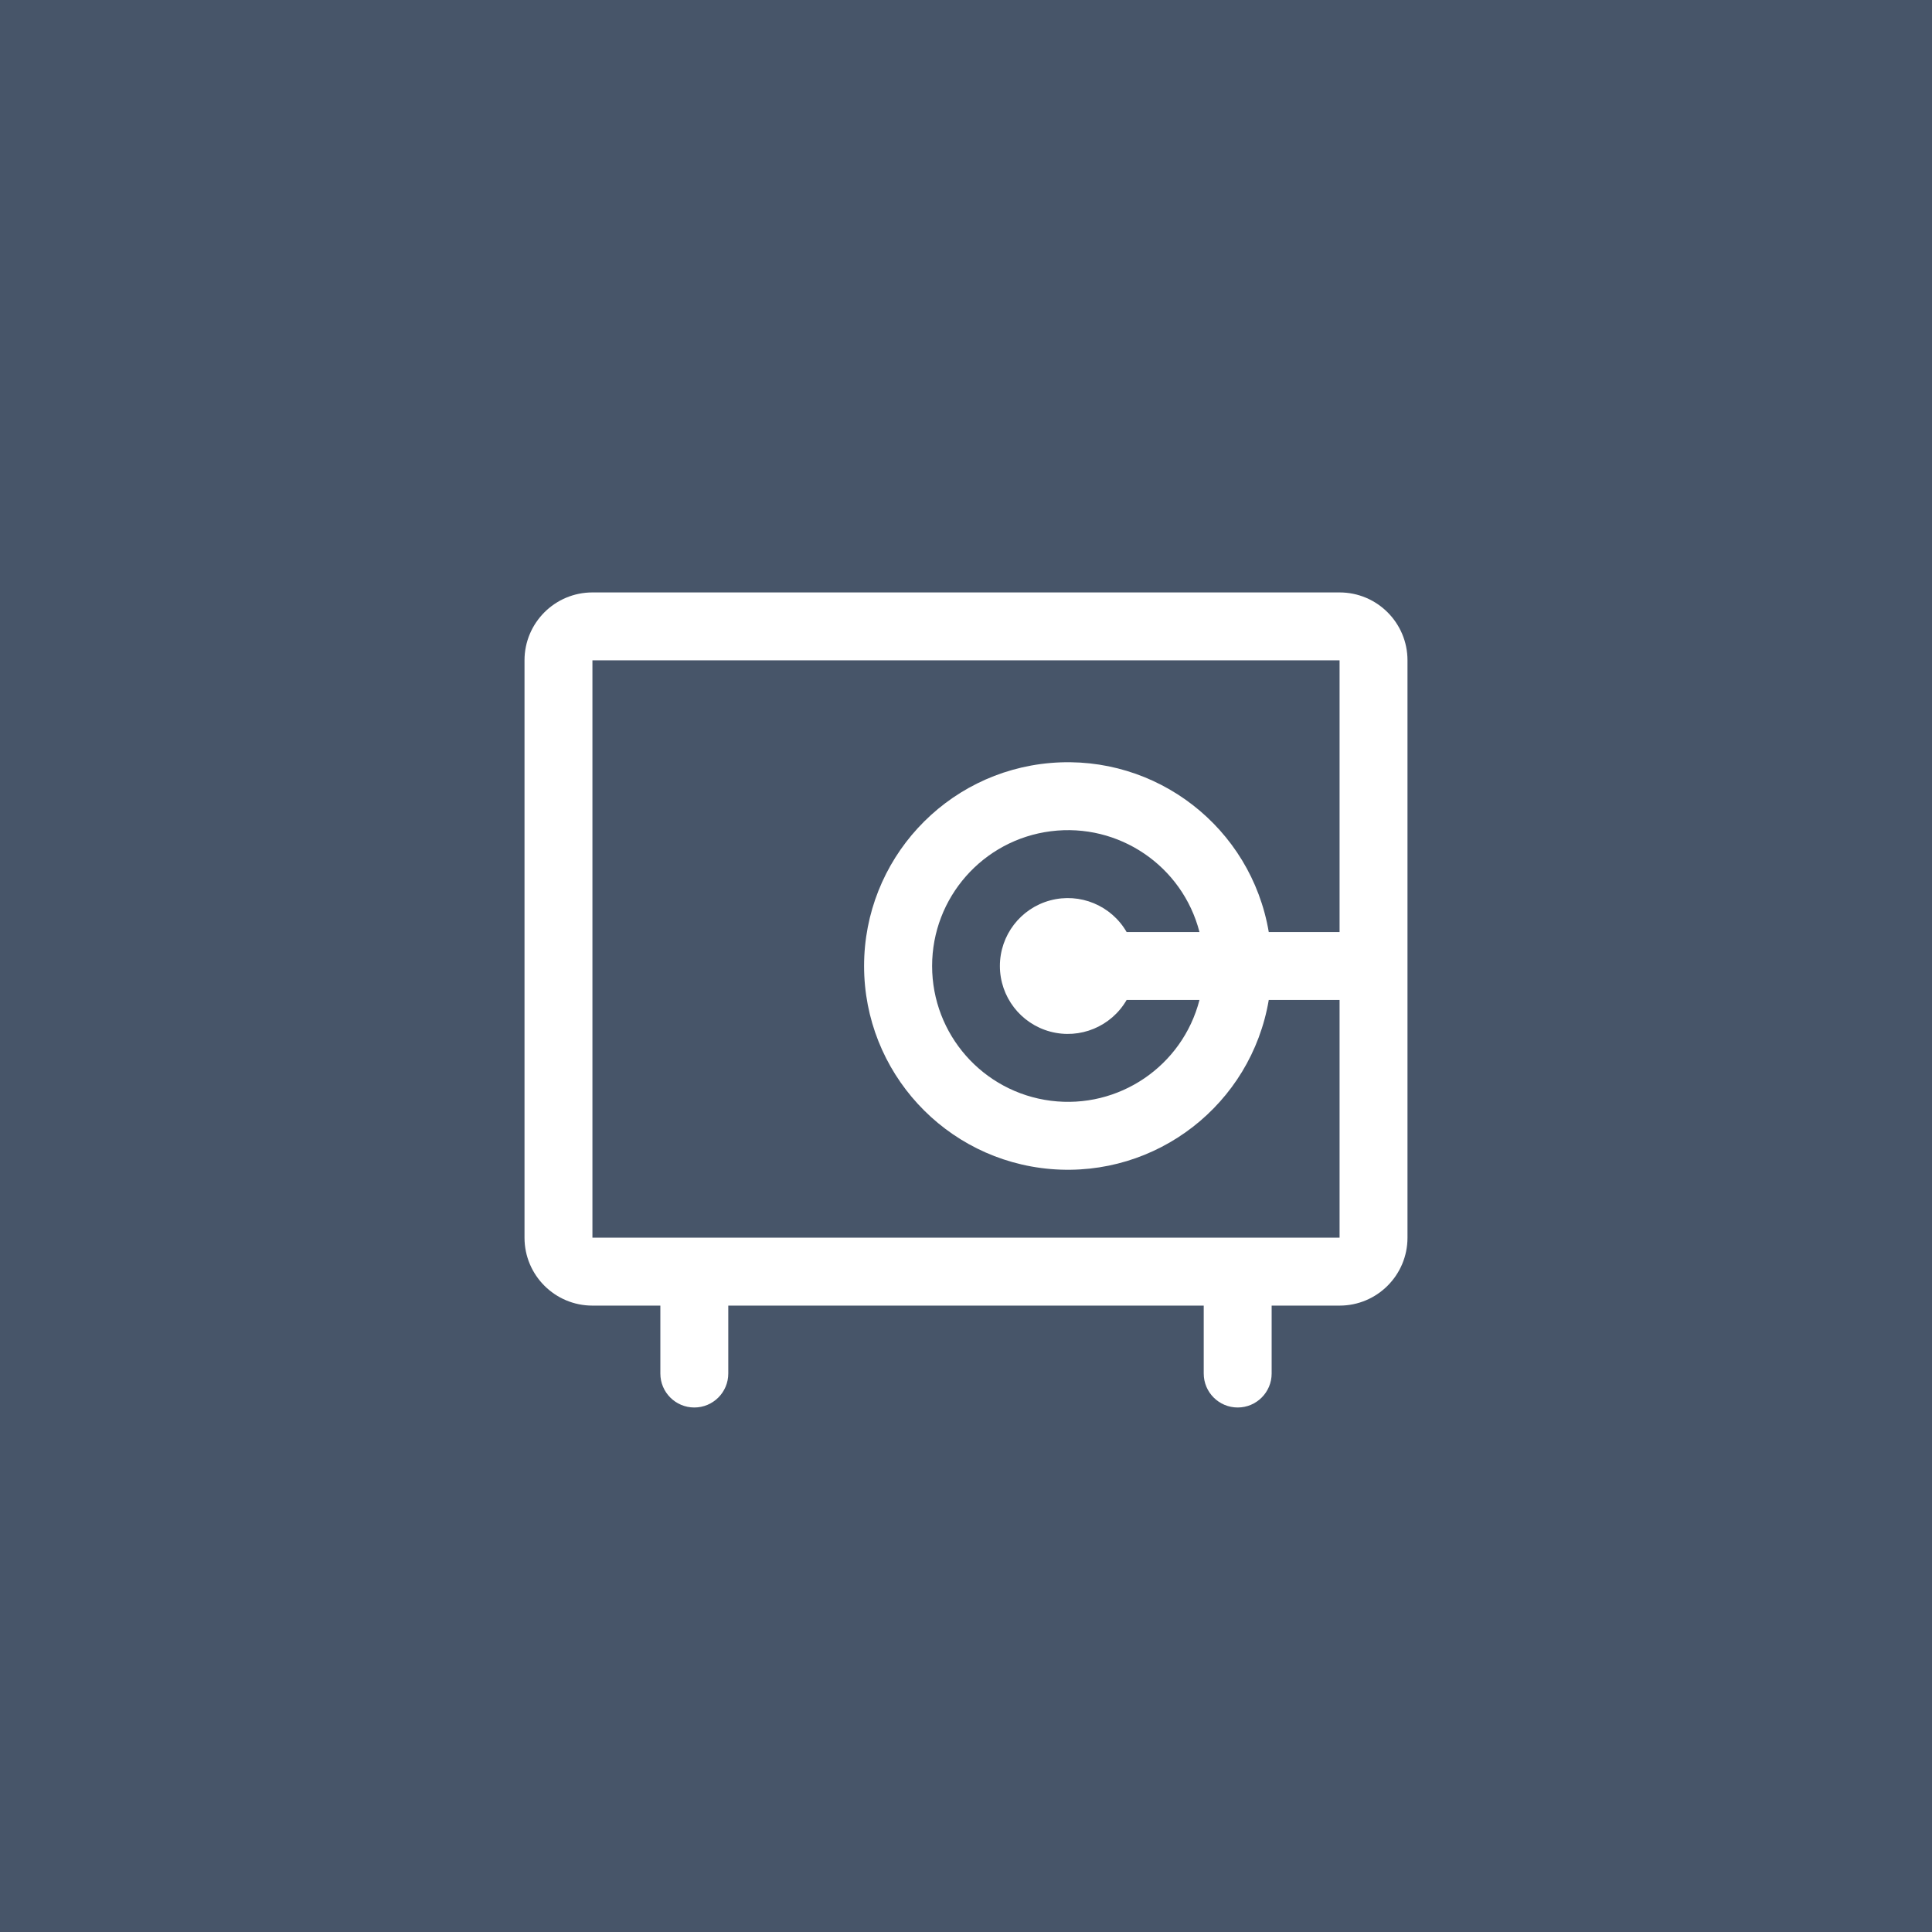
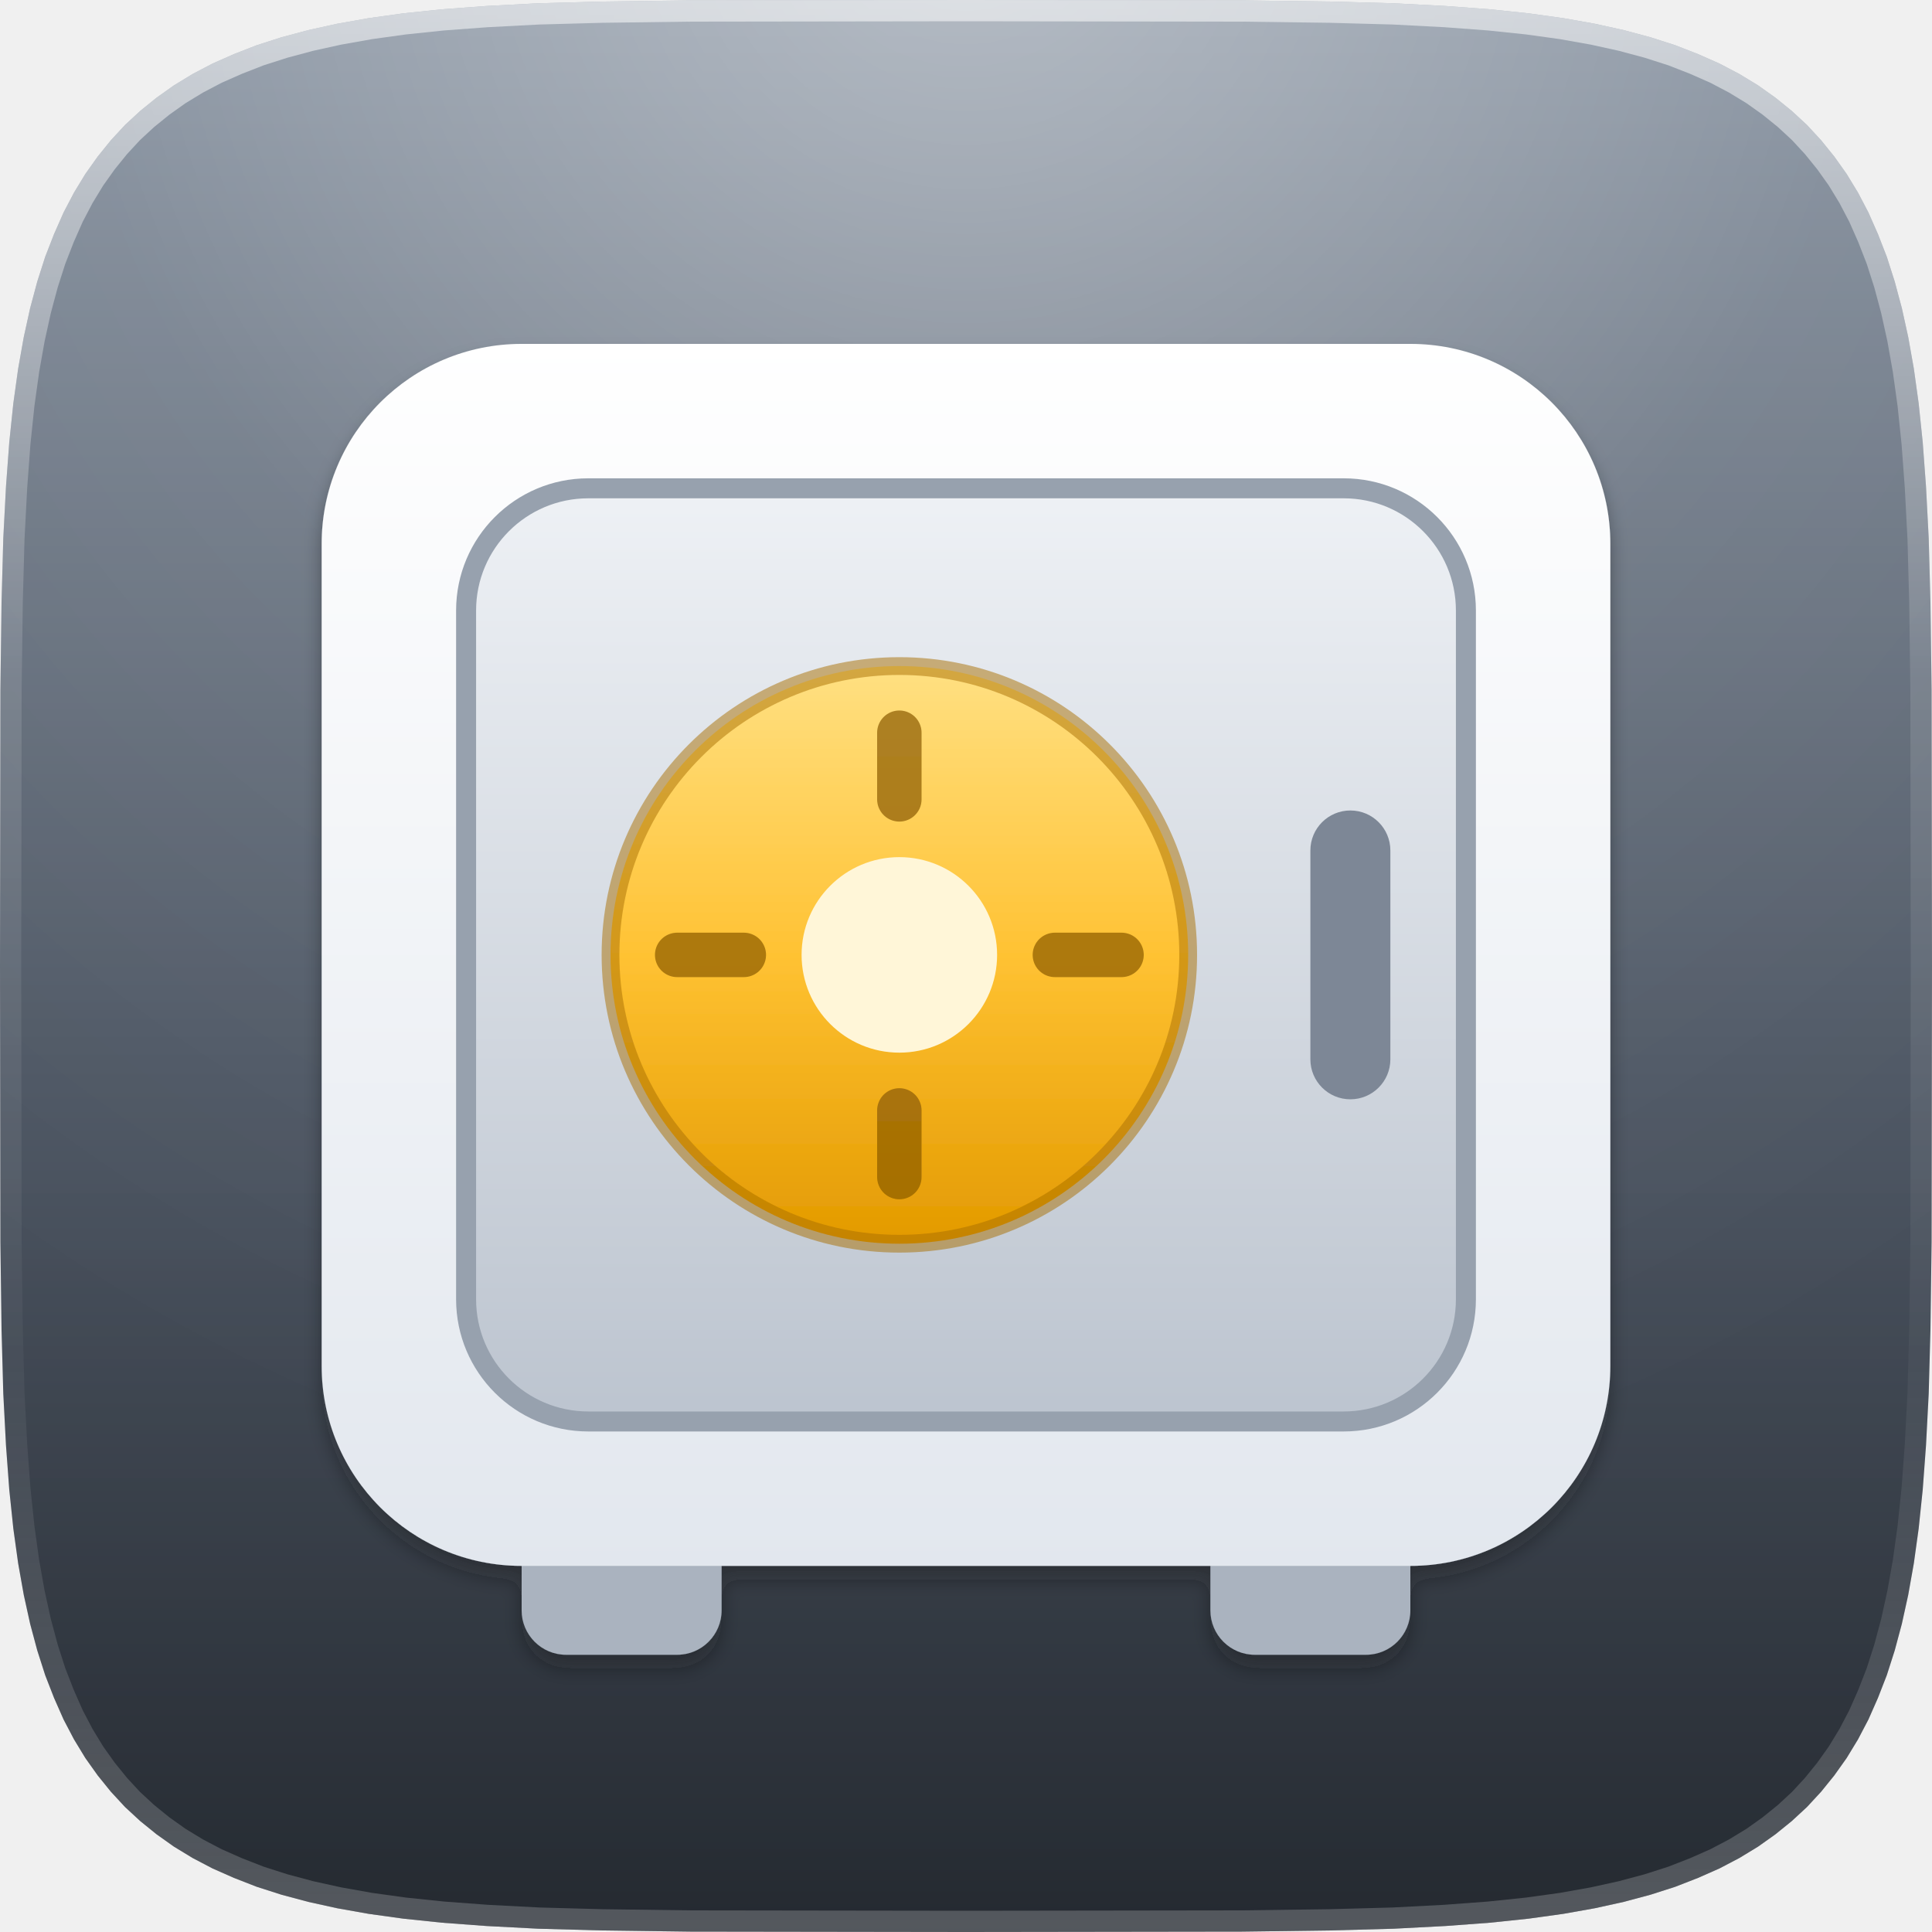
- <svg xmlns="http://www.w3.org/2000/svg" viewBox="0 0 256 256">
-   <rect width="256" height="256" fill="#475569" />
-   <g transform="translate(56 56) scale(0.5625)" fill="#fff">
-     <path d="M216,40H40A16,16,0,0,0,24,56V192a16,16,0,0,0,16,16H56v16a8,8,0,0,0,16,0V208H184v16a8,8,0,0,0,16,0V208h16a16,16,0,0,0,16-16V56A16,16,0,0,0,216,40Zm0,152H40V56H216v64H199.32a48,48,0,1,0,0,16H216v56Zm-50.16-72a16,16,0,1,0,0,16H183a32,32,0,1,1,0-16Z" />
+ <svg xmlns="http://www.w3.org/2000/svg" viewBox="0 0 100 100" width="100" height="100">
+   <defs>
+     <linearGradient id="bg" x1="0" y1="0" x2="0" y2="1">
+       <stop offset="0" stop-color="#8a95a3" />
+       <stop offset="0.55" stop-color="#4f5865" />
+       <stop offset="1" stop-color="#2a3038" />
+     </linearGradient>
+     <radialGradient id="hl" cx=".5" cy="-.05" r=".85">
+       <stop offset="0" stop-color="#fff" stop-opacity=".38" />
+       <stop offset=".55" stop-color="#fff" stop-opacity=".06" />
+       <stop offset="1" stop-color="#fff" stop-opacity="0" />
+     </radialGradient>
+     <linearGradient id="lo" x1="0" y1="0" x2="0" y2="1">
+       <stop offset="0" stop-color="#000" stop-opacity="0" />
+       <stop offset="0.6" stop-color="#000" stop-opacity="0" />
+       <stop offset="1" stop-color="#000" stop-opacity="0.14" />
+     </linearGradient>
+     <linearGradient id="edge" x1="0" y1="0" x2="0" y2="1">
+       <stop offset="0" stop-color="#fff" stop-opacity="0.55" />
+       <stop offset="0.35" stop-color="#fff" stop-opacity="0.12" />
+       <stop offset="0.7" stop-color="#fff" stop-opacity="0.04" />
+       <stop offset="1" stop-color="#fff" stop-opacity="0.22" />
+     </linearGradient>
+     <linearGradient id="w" x1="0" y1="0" x2="0" y2="1">
+       <stop offset="0" stop-color="#ffffff" />
+       <stop offset="1" stop-color="#e2e7ee" />
+     </linearGradient>
+     <filter id="sh" x="-30%" y="-30%" width="160%" height="170%" color-interpolation-filters="sRGB">
+       <feDropShadow dx="0" dy="2.6" stdDeviation="2.6" flood-color="#1b1f24" flood-opacity=".55" />
+       <feDropShadow dx="0" dy=".7" stdDeviation=".5" flood-color="#1b1f24" flood-opacity=".35" />
+     </filter>
+     <clipPath id="cl">
+       <path d="M100.00 50.00L99.98 64.28L99.92 68.84L99.83 72.14L99.69 74.82L99.52 77.11L99.31 79.12L99.06 80.92L98.77 82.55L98.44 84.05L98.07 85.43L97.66 86.71L97.20 87.89L96.71 89.00L96.17 90.03L95.58 91.00L94.94 91.90L94.26 92.74L93.53 93.53L92.74 94.26L91.90 94.94L91.00 95.58L90.03 96.17L89.00 96.71L87.89 97.20L86.71 97.66L85.43 98.07L84.05 98.44L82.55 98.77L80.92 99.06L79.12 99.31L77.11 99.52L74.82 99.69L72.14 99.83L68.84 99.92L64.28 99.98L50.00 100.00L35.72 99.98L31.16 99.92L27.86 99.83L25.18 99.69L22.89 99.52L20.88 99.31L19.08 99.06L17.45 98.77L15.95 98.44L14.57 98.07L13.29 97.66L12.11 97.20L11.00 96.71L9.97 96.17L9.00 95.58L8.10 94.94L7.26 94.26L6.47 93.53L5.74 92.74L5.06 91.90L4.42 91.00L3.83 90.03L3.29 89.00L2.80 87.89L2.34 86.71L1.93 85.43L1.56 84.05L1.23 82.55L0.94 80.92L0.69 79.12L0.48 77.11L0.31 74.82L0.17 72.14L0.08 68.84L0.02 64.28L0.00 50.00L0.02 35.72L0.08 31.16L0.17 27.86L0.31 25.18L0.48 22.89L0.69 20.88L0.94 19.08L1.23 17.45L1.56 15.95L1.93 14.57L2.34 13.29L2.80 12.11L3.29 11.00L3.83 9.97L4.42 9.00L5.06 8.10L5.74 7.26L6.47 6.47L7.26 5.74L8.10 5.06L9.00 4.42L9.97 3.83L11.00 3.29L12.11 2.80L13.29 2.34L14.57 1.93L15.95 1.56L17.45 1.23L19.08 0.94L20.88 0.69L22.89 0.48L25.18 0.31L27.86 0.17L31.16 0.08L35.72 0.02L50.00 0.00L64.28 0.02L68.84 0.08L72.14 0.17L74.82 0.31L77.11 0.48L79.12 0.69L80.92 0.94L82.55 1.23L84.05 1.56L85.43 1.93L86.71 2.34L87.89 2.80L89.00 3.29L90.03 3.83L91.00 4.42L91.90 5.06L92.74 5.74L93.53 6.47L94.26 7.26L94.94 8.10L95.58 9.00L96.17 9.97L96.71 11.00L97.20 12.11L97.66 13.29L98.07 14.57L98.44 15.95L98.77 17.45L99.06 19.08L99.31 20.88L99.52 22.89L99.69 25.18L99.83 27.86L99.92 31.16L99.98 35.72Z" />
+     </clipPath>
+     <linearGradient id="door" x1="0" y1="0" x2="0" y2="1">
+       <stop offset="0" stop-color="#eef1f5" />
+       <stop offset="1" stop-color="#bcc4cf" />
+     </linearGradient>
+     <linearGradient id="gold" x1="0" y1="0" x2="0" y2="1">
+       <stop offset="0" stop-color="#ffe082" />
+       <stop offset="0.5" stop-color="#ffc233" />
+       <stop offset="1" stop-color="#e39a00" />
+     </linearGradient>
+   </defs>
+   <path d="M100.00 50.00L99.98 64.28L99.92 68.84L99.83 72.14L99.69 74.82L99.52 77.11L99.31 79.12L99.06 80.92L98.77 82.55L98.44 84.05L98.07 85.43L97.66 86.71L97.20 87.89L96.71 89.00L96.17 90.03L95.58 91.00L94.94 91.90L94.26 92.74L93.53 93.53L92.74 94.26L91.90 94.94L91.00 95.58L90.03 96.17L89.00 96.71L87.89 97.20L86.71 97.66L85.43 98.07L84.05 98.44L82.55 98.77L80.92 99.06L79.12 99.31L77.11 99.52L74.82 99.69L72.14 99.83L68.84 99.92L64.28 99.98L50.00 100.00L35.72 99.98L31.16 99.92L27.86 99.83L25.18 99.69L22.89 99.52L20.88 99.31L19.08 99.06L17.45 98.77L15.95 98.44L14.57 98.07L13.29 97.66L12.11 97.20L11.00 96.71L9.97 96.17L9.00 95.58L8.10 94.94L7.26 94.26L6.47 93.53L5.74 92.74L5.06 91.90L4.42 91.00L3.83 90.03L3.29 89.00L2.80 87.89L2.34 86.71L1.93 85.43L1.56 84.05L1.23 82.55L0.94 80.92L0.69 79.12L0.48 77.11L0.31 74.82L0.17 72.14L0.08 68.84L0.02 64.28L0.00 50.00L0.02 35.72L0.08 31.16L0.17 27.86L0.31 25.18L0.48 22.89L0.69 20.88L0.94 19.08L1.23 17.45L1.56 15.95L1.93 14.57L2.34 13.29L2.80 12.11L3.29 11.00L3.83 9.97L4.42 9.00L5.06 8.10L5.74 7.26L6.47 6.47L7.26 5.74L8.10 5.06L9.00 4.42L9.97 3.83L11.00 3.29L12.11 2.80L13.29 2.34L14.57 1.93L15.95 1.56L17.45 1.23L19.08 0.94L20.88 0.69L22.89 0.48L25.18 0.31L27.86 0.17L31.16 0.08L35.72 0.02L50.00 0.00L64.28 0.02L68.84 0.08L72.14 0.17L74.82 0.31L77.11 0.48L79.12 0.69L80.92 0.94L82.55 1.23L84.05 1.56L85.43 1.93L86.71 2.34L87.89 2.80L89.00 3.29L90.03 3.83L91.00 4.42L91.90 5.06L92.74 5.74L93.53 6.47L94.26 7.26L94.94 8.10L95.58 9.00L96.17 9.97L96.71 11.00L97.20 12.11L97.66 13.29L98.07 14.57L98.44 15.95L98.77 17.45L99.06 19.08L99.31 20.88L99.52 22.89L99.69 25.18L99.83 27.86L99.92 31.16L99.98 35.72Z" fill="url(#bg)" />
+   <g clip-path="url(#cl)">
+     <path d="M100.00 50.00L99.98 64.28L99.92 68.84L99.83 72.14L99.69 74.82L99.52 77.11L99.31 79.12L99.06 80.92L98.77 82.55L98.44 84.05L98.07 85.43L97.66 86.71L97.20 87.89L96.71 89.00L96.17 90.03L95.58 91.00L94.94 91.90L94.26 92.74L93.53 93.53L92.74 94.26L91.90 94.94L91.00 95.58L90.03 96.17L89.00 96.71L87.89 97.20L86.71 97.66L85.43 98.07L84.05 98.44L82.55 98.77L80.92 99.06L79.12 99.31L77.11 99.52L74.82 99.69L72.14 99.83L68.84 99.92L64.28 99.98L50.00 100.00L35.72 99.98L31.16 99.92L27.86 99.83L25.18 99.69L22.89 99.52L20.88 99.31L19.08 99.06L17.45 98.77L15.95 98.44L14.57 98.07L13.29 97.66L12.11 97.20L11.00 96.71L9.97 96.17L9.00 95.58L8.10 94.94L7.26 94.26L6.47 93.53L5.74 92.74L5.06 91.90L4.42 91.00L3.83 90.03L3.29 89.00L2.80 87.89L2.34 86.71L1.93 85.43L1.56 84.05L1.23 82.55L0.94 80.92L0.69 79.12L0.48 77.11L0.31 74.82L0.17 72.14L0.08 68.84L0.02 64.28L0.00 50.00L0.02 35.72L0.08 31.16L0.17 27.86L0.31 25.18L0.48 22.89L0.69 20.88L0.94 19.08L1.23 17.45L1.56 15.95L1.93 14.57L2.34 13.29L2.80 12.11L3.29 11.00L3.83 9.97L4.42 9.00L5.06 8.10L5.74 7.26L6.47 6.47L7.26 5.74L8.10 5.06L9.00 4.42L9.97 3.83L11.00 3.29L12.11 2.80L13.29 2.34L14.57 1.93L15.95 1.56L17.45 1.23L19.08 0.94L20.88 0.69L22.89 0.48L25.18 0.31L27.86 0.17L31.16 0.08L35.72 0.02L50.00 0.00L64.28 0.02L68.84 0.08L72.14 0.17L74.82 0.31L77.11 0.48L79.12 0.69L80.92 0.94L82.55 1.23L84.05 1.56L85.43 1.93L86.71 2.34L87.89 2.80L89.00 3.29L90.03 3.83L91.00 4.42L91.90 5.06L92.74 5.74L93.53 6.47L94.26 7.26L94.94 8.10L95.58 9.00L96.17 9.97L96.71 11.00L97.20 12.11L97.66 13.29L98.07 14.57L98.44 15.95L98.77 17.45L99.06 19.08L99.31 20.88L99.52 22.89L99.69 25.18L99.83 27.86L99.92 31.16L99.98 35.72Z" fill="url(#hl)" />
+     <path d="M100.00 50.00L99.98 64.28L99.92 68.84L99.83 72.14L99.69 74.82L99.52 77.11L99.31 79.12L99.06 80.92L98.77 82.55L98.44 84.05L98.07 85.43L97.66 86.71L97.20 87.89L96.71 89.00L96.17 90.03L95.58 91.00L94.94 91.90L94.26 92.74L93.53 93.53L92.74 94.26L91.90 94.94L91.00 95.58L90.03 96.17L89.00 96.71L87.89 97.20L86.71 97.66L85.43 98.07L84.05 98.44L82.55 98.77L80.92 99.06L79.12 99.31L77.11 99.52L74.82 99.69L72.14 99.83L68.84 99.92L64.28 99.98L50.00 100.00L35.72 99.98L31.16 99.92L27.86 99.83L25.18 99.69L22.89 99.52L20.88 99.31L19.08 99.06L17.45 98.77L15.95 98.44L14.57 98.07L13.29 97.66L12.11 97.20L11.00 96.71L9.97 96.17L9.00 95.58L8.10 94.94L7.26 94.26L6.47 93.53L5.74 92.74L5.06 91.90L4.42 91.00L3.83 90.03L3.29 89.00L2.80 87.89L2.34 86.71L1.93 85.43L1.56 84.05L1.23 82.55L0.94 80.92L0.69 79.12L0.48 77.11L0.31 74.82L0.17 72.14L0.08 68.84L0.02 64.28L0.00 50.00L0.02 35.72L0.08 31.16L0.17 27.86L0.31 25.18L0.48 22.89L0.69 20.88L0.94 19.08L1.23 17.45L1.56 15.95L1.93 14.57L2.34 13.29L2.80 12.11L3.29 11.00L3.83 9.97L4.42 9.00L5.06 8.10L5.74 7.26L6.47 6.47L7.26 5.74L8.10 5.06L9.00 4.42L9.97 3.83L11.00 3.29L12.11 2.80L13.29 2.34L14.57 1.93L15.95 1.56L17.45 1.23L19.08 0.94L20.88 0.69L22.89 0.48L25.18 0.31L27.86 0.17L31.16 0.08L35.72 0.02L50.00 0.00L64.28 0.02L68.84 0.08L72.14 0.17L74.82 0.31L77.11 0.48L79.12 0.69L80.92 0.94L82.55 1.23L84.05 1.56L85.43 1.93L86.71 2.34L87.89 2.80L89.00 3.29L90.03 3.83L91.00 4.42L91.90 5.06L92.74 5.74L93.53 6.47L94.26 7.26L94.94 8.10L95.58 9.00L96.17 9.97L96.71 11.00L97.20 12.11L97.66 13.29L98.07 14.57L98.44 15.95L98.77 17.45L99.06 19.08L99.31 20.88L99.52 22.89L99.69 25.18L99.83 27.86L99.92 31.16L99.98 35.72Z" fill="url(#lo)" />
+     <g filter="url(#sh)">
+       <g transform="translate(50 50) scale(1.15) translate(-50 -50)">
+         <rect x="30" y="74" width="9" height="7" rx="2" fill="#aab3bf" />
+         <rect x="61" y="74" width="9" height="7" rx="2" fill="#aab3bf" />
+         <rect x="21" y="22" width="58" height="55" rx="9" fill="url(#w)" />
+         <rect x="27.5" y="28.5" width="45" height="42" rx="5.5" fill="url(#door)" stroke="#97a1ae" stroke-width=".9" />
+         <rect x="65.5" y="43" width="3.6" height="13" rx="1.8" fill="#7d8796" />
+         <circle cx="47" cy="49.5" r="13" fill="url(#gold)" />
+         <circle cx="47" cy="49.5" r="13" fill="none" stroke="#a86f00" stroke-opacity=".5" stroke-width=".8" />
+         <g stroke="#8a5a00" stroke-width="2" stroke-linecap="round" opacity=".7">
+           <path d="M47 39.5v3M47 56.5v3M37 49.5h3M54 49.5h3" />
+         </g>
+         <circle cx="47" cy="49.5" r="4.4" fill="#fff6d8" />
+       </g>
+     </g>
+     <path d="M100.00 50.00L99.98 64.28L99.92 68.84L99.83 72.14L99.69 74.82L99.52 77.11L99.31 79.12L99.06 80.92L98.77 82.55L98.44 84.05L98.07 85.43L97.66 86.71L97.20 87.89L96.71 89.00L96.17 90.03L95.58 91.00L94.94 91.90L94.26 92.74L93.53 93.53L92.74 94.26L91.90 94.94L91.00 95.58L90.03 96.17L89.00 96.71L87.89 97.20L86.71 97.66L85.43 98.07L84.05 98.44L82.55 98.77L80.92 99.06L79.12 99.31L77.11 99.52L74.82 99.69L72.14 99.83L68.84 99.92L64.28 99.98L50.00 100.00L35.72 99.98L31.16 99.92L27.86 99.83L25.18 99.69L22.89 99.52L20.88 99.31L19.08 99.06L17.45 98.77L15.95 98.44L14.57 98.07L13.29 97.66L12.11 97.20L11.00 96.71L9.97 96.17L9.00 95.58L8.10 94.94L7.26 94.26L6.47 93.53L5.74 92.74L5.06 91.90L4.42 91.00L3.83 90.03L3.29 89.00L2.80 87.89L2.34 86.71L1.93 85.43L1.56 84.05L1.23 82.55L0.94 80.92L0.69 79.12L0.48 77.11L0.31 74.82L0.17 72.14L0.08 68.84L0.02 64.28L0.00 50.00L0.02 35.72L0.08 31.16L0.17 27.86L0.31 25.18L0.48 22.89L0.69 20.88L0.94 19.08L1.23 17.45L1.56 15.95L1.93 14.57L2.34 13.29L2.80 12.11L3.29 11.00L3.83 9.97L4.42 9.00L5.06 8.10L5.74 7.26L6.47 6.47L7.26 5.74L8.10 5.06L9.00 4.42L9.97 3.83L11.00 3.29L12.11 2.80L13.29 2.34L14.57 1.93L15.95 1.56L17.45 1.23L19.08 0.94L20.88 0.69L22.89 0.48L25.18 0.31L27.86 0.17L31.16 0.08L35.72 0.02L50.00 0.00L64.28 0.02L68.84 0.08L72.14 0.17L74.82 0.31L77.11 0.48L79.12 0.69L80.92 0.94L82.55 1.23L84.05 1.56L85.43 1.93L86.71 2.34L87.89 2.80L89.00 3.29L90.03 3.83L91.00 4.42L91.90 5.06L92.74 5.74L93.53 6.47L94.26 7.26L94.94 8.10L95.58 9.00L96.17 9.97L96.71 11.00L97.20 12.11L97.66 13.29L98.07 14.57L98.44 15.95L98.77 17.45L99.06 19.08L99.31 20.88L99.52 22.89L99.69 25.18L99.83 27.86L99.92 31.16L99.98 35.72Z" fill="none" stroke="url(#edge)" stroke-width="2.2" />
  </g>
</svg>
